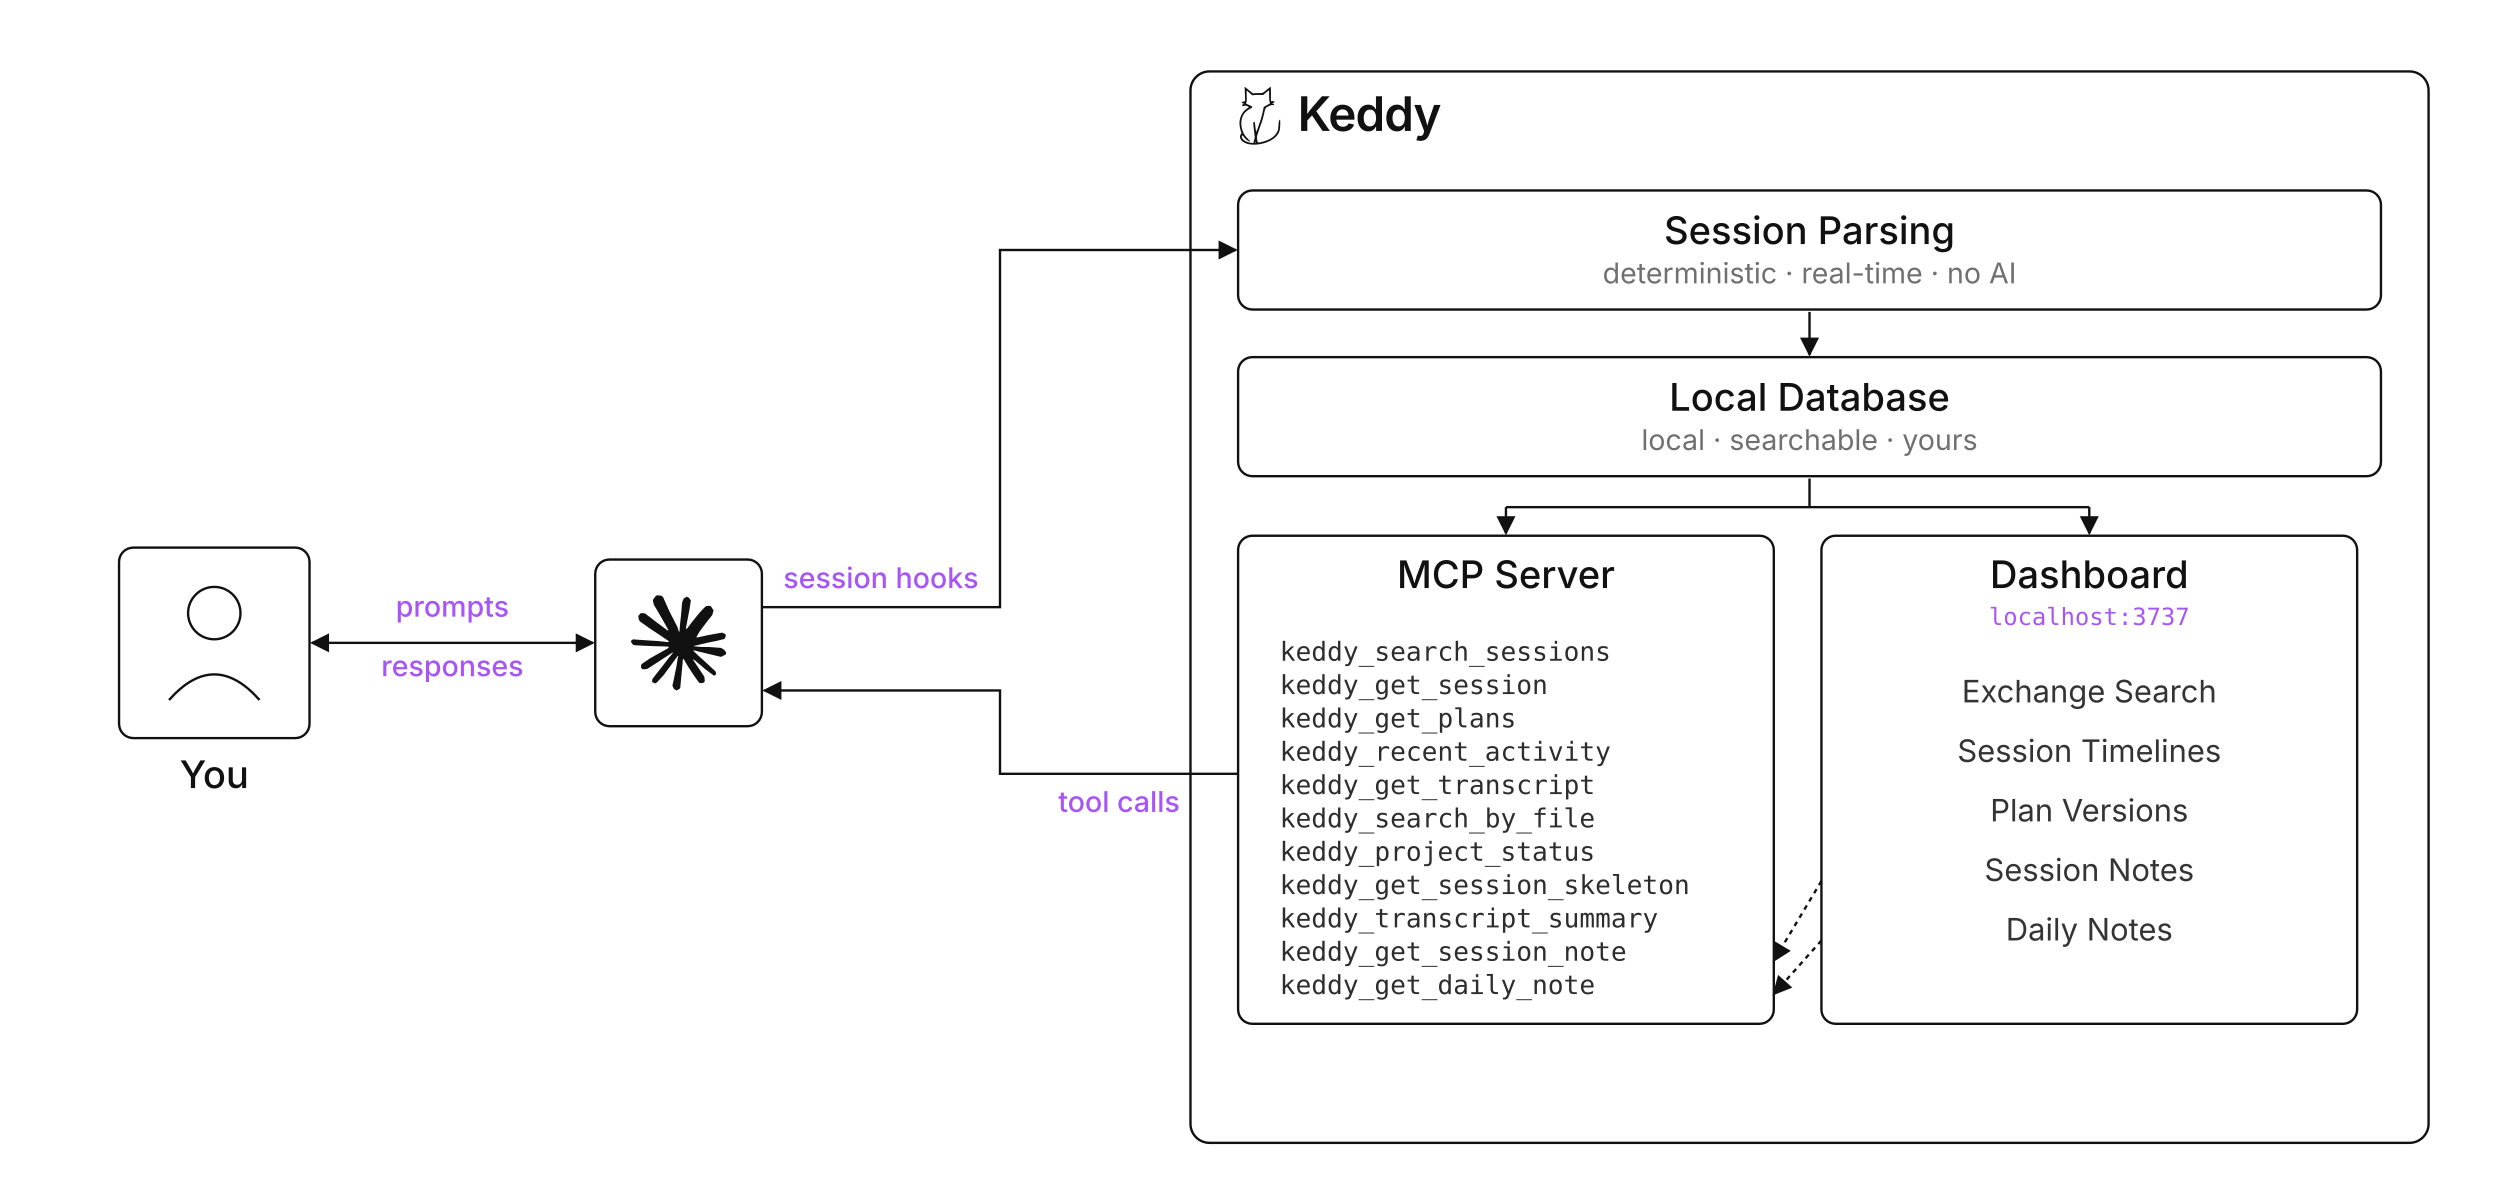
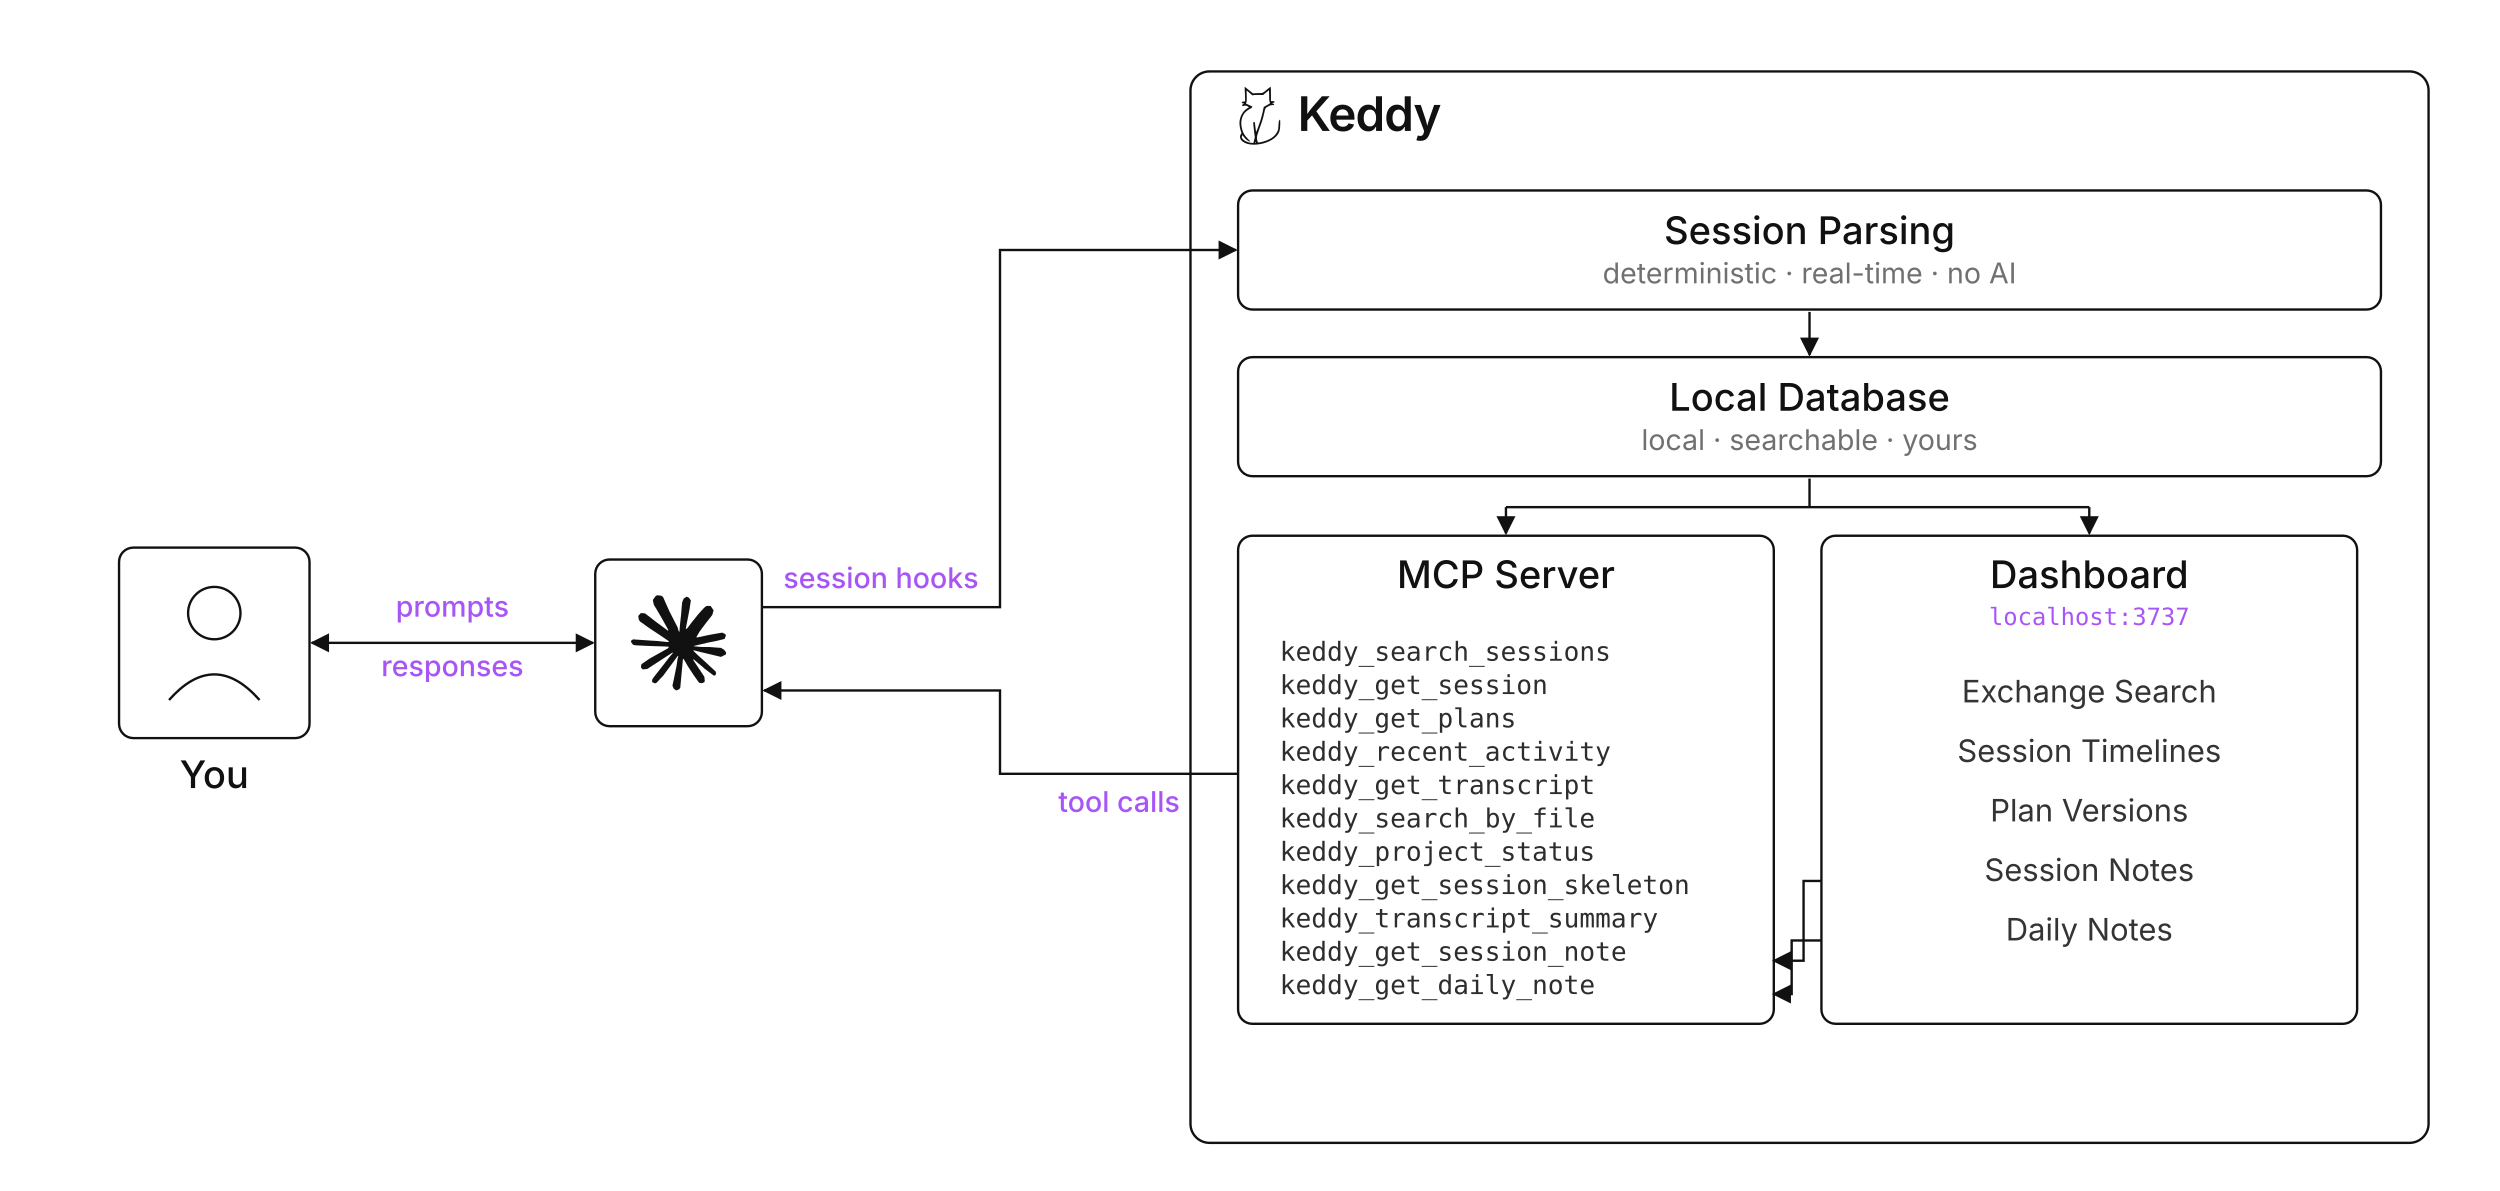
<svg xmlns="http://www.w3.org/2000/svg" viewBox="0 0 2100 1000" role="img" aria-label="Keddy architecture: You interact with Claude Code; Claude Code sends session hooks to Keddy's session reader, which writes to a local database. The database serves both MCP tools that Claude can call, and a dashboard you open in your browser.">
  <defs>
    <style>
      .box { fill: none; stroke: #111111; stroke-width: 2; }
      .label { font-family: -apple-system, BlinkMacSystemFont, "Inter", "Helvetica Neue", Arial, sans-serif; fill: #111111; }
      .label-box { font-size: 32px; font-weight: 500; }
      .label-sub { font-size: 24px; font-weight: 400; opacity: 0.6; }
      .label-title { font-size: 40px; font-weight: 600; letter-spacing: -0.02em; }
      .label-arrow { font-family: -apple-system, BlinkMacSystemFont, "Inter", "Helvetica Neue", Arial, sans-serif; font-size: 24px; font-weight: 500; fill: #a855f7; }
      .tool-list { font-family: ui-monospace, "SF Mono", Menlo, Consolas, monospace; font-size: 22px; fill: #111111; opacity: 0.88; }
      .capability-list { font-family: -apple-system, BlinkMacSystemFont, "Inter", "Helvetica Neue", Arial, sans-serif; font-size: 26px; fill: #111111; opacity: 0.85; }
      .arrow { stroke: #111111; stroke-width: 2; fill: none; }
    </style>
    <marker id="arrowhead" viewBox="0 0 10 10" refX="9" refY="5" markerWidth="8" markerHeight="8" orient="auto-start-reverse">
      <path d="M 0 0 L 10 5 L 0 10 z" fill="#111111" />
    </marker>
  </defs>
  <rect x="100" y="460" width="160" height="160" rx="12" class="box" />
  <circle cx="180" cy="515" r="22" fill="none" stroke="#111111" stroke-width="2" />
  <path d="M 142 588 Q 180 545 218 588" fill="none" stroke="#111111" stroke-width="2" />
  <text x="180" y="662" text-anchor="middle" class="label label-box">You</text>
  <line x1="262" y1="540" x2="498" y2="540" class="arrow" marker-end="url(#arrowhead)" marker-start="url(#arrowhead)" />
  <text x="380" y="518" text-anchor="middle" class="label-arrow">prompts</text>
  <text x="380" y="568" text-anchor="middle" class="label-arrow">responses</text>
  <rect x="500" y="470" width="140" height="140" rx="12" class="box" />
  <svg x="530" y="500" width="80" height="80" viewBox="0 0 24 24">
    <path fill="#111111" d="m4.714 15.956 4.717-2.647.079-.231-.079-.128h-.231l-.789-.049-2.696-.073-2.337-.097-2.265-.121-.571-.121-.534-.704.055-.352.48-.322.686.061 1.518.103 2.277.158 1.651.097 2.447.255h.389l.055-.158-.134-.097-.103-.097L6.973 9.836l-2.55-1.688-1.336-.971-.723-.492-.364-.461-.158-1.008.656-.723.88.061.225.061.892.686 1.906 1.475 2.489 1.834.364.303.146-.103.018-.073-.164-.273-1.354-2.447-1.445-2.489-.643-1.032-.17-.619c-.061-.255-.103-.467-.103-.729L6.287.134 6.7 0l.996.134.419.364.619 1.415 1.002 2.228 1.554 3.03.455.898.243.832.091.255h.158v-.146l.128-1.706.237-2.095.231-2.696.079-.759.376-.911.747-.492.583.279.48.686-.067.443-.285 1.852-.559 2.902-.364 1.943h.212l.243-.243.984-1.305 1.651-2.064.729-.82.85-.905.546-.431h1.032l.759 1.129-.34 1.166-1.062 1.348-.88 1.141-1.263 1.7-.789 1.36.073.109.188-.018 2.853-.607 1.542-.279 1.84-.316.832.389.091.395-.328.807-1.967.486-2.307.461-3.436.814-.043.03.049.061 1.548.146.662.036h1.621l3.018.225.789.522.474.638-.079.486-1.214.619-1.639-.389-3.825-.911-1.311-.328h-.182v.109l1.093 1.069 2.003 1.809 2.507 2.331.128.577-.322.455-.34-.049-2.204-1.657-.85-.747-1.925-1.621h-.128v.17l.443.65 2.344 3.521.121 1.081-.17.352-.607.212-.668-.121-1.372-1.925L14.38 17.959l-1.141-1.943-.14.079-.674 7.255-.316.37-.729.279-.607-.461-.322-.747.322-1.475.389-1.925.316-1.53.285-1.9.17-.631-.012-.043-.14.018-1.433 1.967-2.18 2.945-1.724 1.846-.413.164-.716-.37.067-.662.401-.589 2.386-3.036 1.439-1.882.929-1.087-.006-.158h-.055l-6.338 4.116-1.129.146-.486-.455.061-.747.231-.243 1.906-1.311Z" />
  </svg>
  <path d="M 640 510 L 840 510 L 840 210 L 1038 210" class="arrow" marker-end="url(#arrowhead)" />
  <text x="740" y="494" text-anchor="middle" class="label-arrow">session hooks</text>
  <path d="M 1040 650 L 840 650 L 840 580 L 642 580" class="arrow" marker-end="url(#arrowhead)" />
  <text x="940" y="682" text-anchor="middle" class="label-arrow">tool calls</text>
  <rect x="1000" y="60" width="1040" height="900" rx="16" class="box" />
  <svg x="1040" y="72" width="36" height="50" viewBox="52 2 142 198" preserveAspectRatio="xMidYMid meet">
    <path fill="#111111" fill-rule="evenodd" d="M 148.394 14.089 C 132.816 27.277, 134.634 26.491, 119.541 26.557 C 112.368 26.588, 105.363 26.949, 103.974 27.359 C 101.786 28.005, 100.047 26.926, 90.974 19.292 C 74.714 5.612, 72.456 4.060, 73.454 7.250 C 73.669 7.938, 74.134 18.651, 74.486 31.057 L 75.128 53.614 69.814 54.557 C 65.442 55.333, 64.444 55.893, 64.185 57.715 C 63.870 59.929, 64.296 60.169, 70.500 61.280 C 72.084 61.564, 71.720 61.978, 68.750 63.268 C 66.217 64.369, 65 65.544, 65 66.890 C 65 69.782, 66.103 70.082, 72.115 68.826 C 77.138 67.777, 77.853 67.881, 82.750 70.368 C 85.638 71.834, 88 73.187, 88 73.375 C 88 73.562, 85.346 75.354, 82.102 77.356 C 63.978 88.543, 53.763 111.704, 56.733 134.877 C 57.341 139.620, 59.009 147.179, 60.439 151.676 L 63.040 159.852 60.520 163.565 C 55.605 170.808, 58.353 181.449, 66.739 187.649 C 76.678 194.997, 88.024 198.159, 104.452 198.160 C 131.876 198.160, 161.392 187.667, 176.560 172.525 C 188.728 160.377, 191.970 151.153, 191.988 128.628 C 191.999 115.288, 191.840 113.888, 190.445 115.045 C 187.285 117.668, 186.553 120.808, 185.999 134.120 C 185.452 147.268, 185.306 147.996, 181.770 155.120 C 173.724 171.329, 157.962 181.956, 132.122 188.592 C 118.432 192.107, 117.485 191.983, 116.103 186.494 C 113.051 174.373, 113.345 171.839, 119.996 153 C 123.394 143.375, 128.168 129.838, 130.605 122.917 C 133.041 115.997, 136.605 102.947, 138.524 93.917 C 142.411 75.632, 141.910 76.459, 152.757 70.393 C 158.376 67.251, 160.476 66.620, 165.493 66.565 C 170.812 66.507, 171.500 66.271, 171.500 64.500 C 171.500 63.107, 170.514 62.210, 168.250 61.543 C 163.969 60.283, 164.111 59, 168.531 59 C 170.761 59, 172.277 58.442, 172.643 57.487 C 173.690 54.759, 171.039 53, 165.878 53 L 161 53 161 29 C 161 14.798, 160.619 5, 160.066 5 C 159.552 5, 154.300 9.090, 148.394 14.089 M 144.287 25.042 L 135.074 32.924 121.787 32.712 C 114.479 32.595, 106.402 32.859, 103.837 33.298 L 99.174 34.096 91.337 27.367 C 87.027 23.666, 82.646 19.932, 81.603 19.069 C 79.748 17.535, 79.720 17.896, 80.351 35.129 C 80.876 49.473, 80.718 53.549, 79.498 57.005 C 78.674 59.340, 78 61.349, 78 61.468 C 78 61.696, 91.545 67.902, 96.250 69.830 C 100.878 71.727, 99.824 74.555, 93.250 77.878 C 84.185 82.460, 75.827 89.152, 71.717 95.120 C 63.554 106.973, 60.584 122.564, 63.400 138.784 C 66.349 155.769, 72.831 167.749, 85.775 180.133 C 93.900 187.906, 94.022 190.092, 86.103 186.053 C 80.515 183.202, 75.416 178.547, 70.339 171.664 C 66.042 165.836, 66.034 165.832, 64.892 168.338 C 64.244 169.760, 64.033 172.363, 64.405 174.347 C 65.911 182.371, 81.995 191.150, 97 192.138 L 102.500 192.500 104.918 183.140 L 107.336 173.780 104.579 151.121 C 101.383 124.845, 101.417 122.500, 104.996 122.500 C 107.768 122.500, 107.339 120.599, 110.019 144.750 C 110.705 150.938, 111.544 155.997, 111.884 155.993 C 112.223 155.989, 114.241 151.151, 116.369 145.243 C 125.619 119.556, 129.978 105.818, 131.994 96 C 133.180 90.225, 134.815 82.575, 135.627 79 L 137.103 72.500 147.551 66.716 C 153.298 63.534, 158 60.552, 158 60.088 C 158 59.624, 157.325 57.629, 156.500 55.654 C 155.360 52.926, 155 47.854, 155 34.532 C 155 24.889, 154.662 17.036, 154.250 17.080 C 153.838 17.124, 149.354 20.707, 144.287 25.042 M 109 190.441 C 109 191.848, 109.450 193, 110 193 C 110.550 193, 111 192.127, 111 191.059 C 111 189.991, 110.550 188.840, 110 188.500 C 109.433 188.149, 109 188.990, 109 190.441" />
  </svg>
  <text x="1090" y="110" class="label label-title">Keddy</text>
  <rect x="1040" y="160" width="960" height="100" rx="12" class="box" />
  <text x="1520" y="205" text-anchor="middle" class="label label-box">Session Parsing</text>
  <text x="1520" y="238" text-anchor="middle" class="label label-sub">deterministic · real-time · no AI</text>
  <line x1="1520" y1="262" x2="1520" y2="298" class="arrow" marker-end="url(#arrowhead)" />
  <rect x="1040" y="300" width="960" height="100" rx="12" class="box" />
  <text x="1520" y="345" text-anchor="middle" class="label label-box">Local Database</text>
  <text x="1520" y="378" text-anchor="middle" class="label label-sub">local · searchable · yours</text>
  <line x1="1520" y1="402" x2="1520" y2="426" class="arrow" />
  <line x1="1265" y1="426" x2="1755" y2="426" class="arrow" />
  <line x1="1265" y1="426" x2="1265" y2="448" class="arrow" marker-end="url(#arrowhead)" />
  <line x1="1755" y1="426" x2="1755" y2="448" class="arrow" marker-end="url(#arrowhead)" />
  <rect x="1040" y="450" width="450" height="410" rx="12" class="box" />
  <text x="1265" y="494" text-anchor="middle" class="label label-box">MCP Server</text>
  <g class="tool-list">
    <text x="1075" y="555">keddy_search_sessions</text>
    <text x="1075" y="583">keddy_get_session</text>
    <text x="1075" y="611">keddy_get_plans</text>
    <text x="1075" y="639">keddy_recent_activity</text>
    <text x="1075" y="667">keddy_get_transcript</text>
    <text x="1075" y="695">keddy_search_by_file</text>
    <text x="1075" y="723">keddy_project_status</text>
    <text x="1075" y="751">keddy_get_session_skeleton</text>
    <text x="1075" y="779">keddy_transcript_summary</text>
    <text x="1075" y="807">keddy_get_session_note</text>
    <text x="1075" y="835">keddy_get_daily_note</text>
  </g>
  <rect x="1530" y="450" width="450" height="410" rx="12" class="box" />
  <text x="1755" y="494" text-anchor="middle" class="label label-box">Dashboard</text>
  <text x="1755" y="525" text-anchor="middle" style="font-family: ui-monospace, 'SF Mono', Menlo, Consolas, monospace; font-size: 20px; font-weight: 500; fill: #a855f7;">localhost:3737</text>
  <g class="capability-list">
    <text x="1755" y="590" text-anchor="middle">Exchange Search</text>
    <text x="1755" y="640" text-anchor="middle">Session Timelines</text>
    <text x="1755" y="690" text-anchor="middle">Plan Versions</text>
    <text x="1755" y="740" text-anchor="middle">Session Notes</text>
    <text x="1755" y="790" text-anchor="middle">Daily Notes</text>
  </g>
-   <path d="M 1530 740 L 1490 807" class="arrow" stroke-dasharray="4 4" marker-end="url(#arrowhead)" />
-   <path d="M 1530 790 L 1490 835" class="arrow" stroke-dasharray="4 4" marker-end="url(#arrowhead)" />
+   <path d="M 1530 740 L 1515 740 L 1515 807 L 1490 807" class="arrow" marker-end="url(#arrowhead)" />
+   <path d="M 1530 790 L 1505 790 L 1505 835 L 1490 835" class="arrow" marker-end="url(#arrowhead)" />
</svg>
